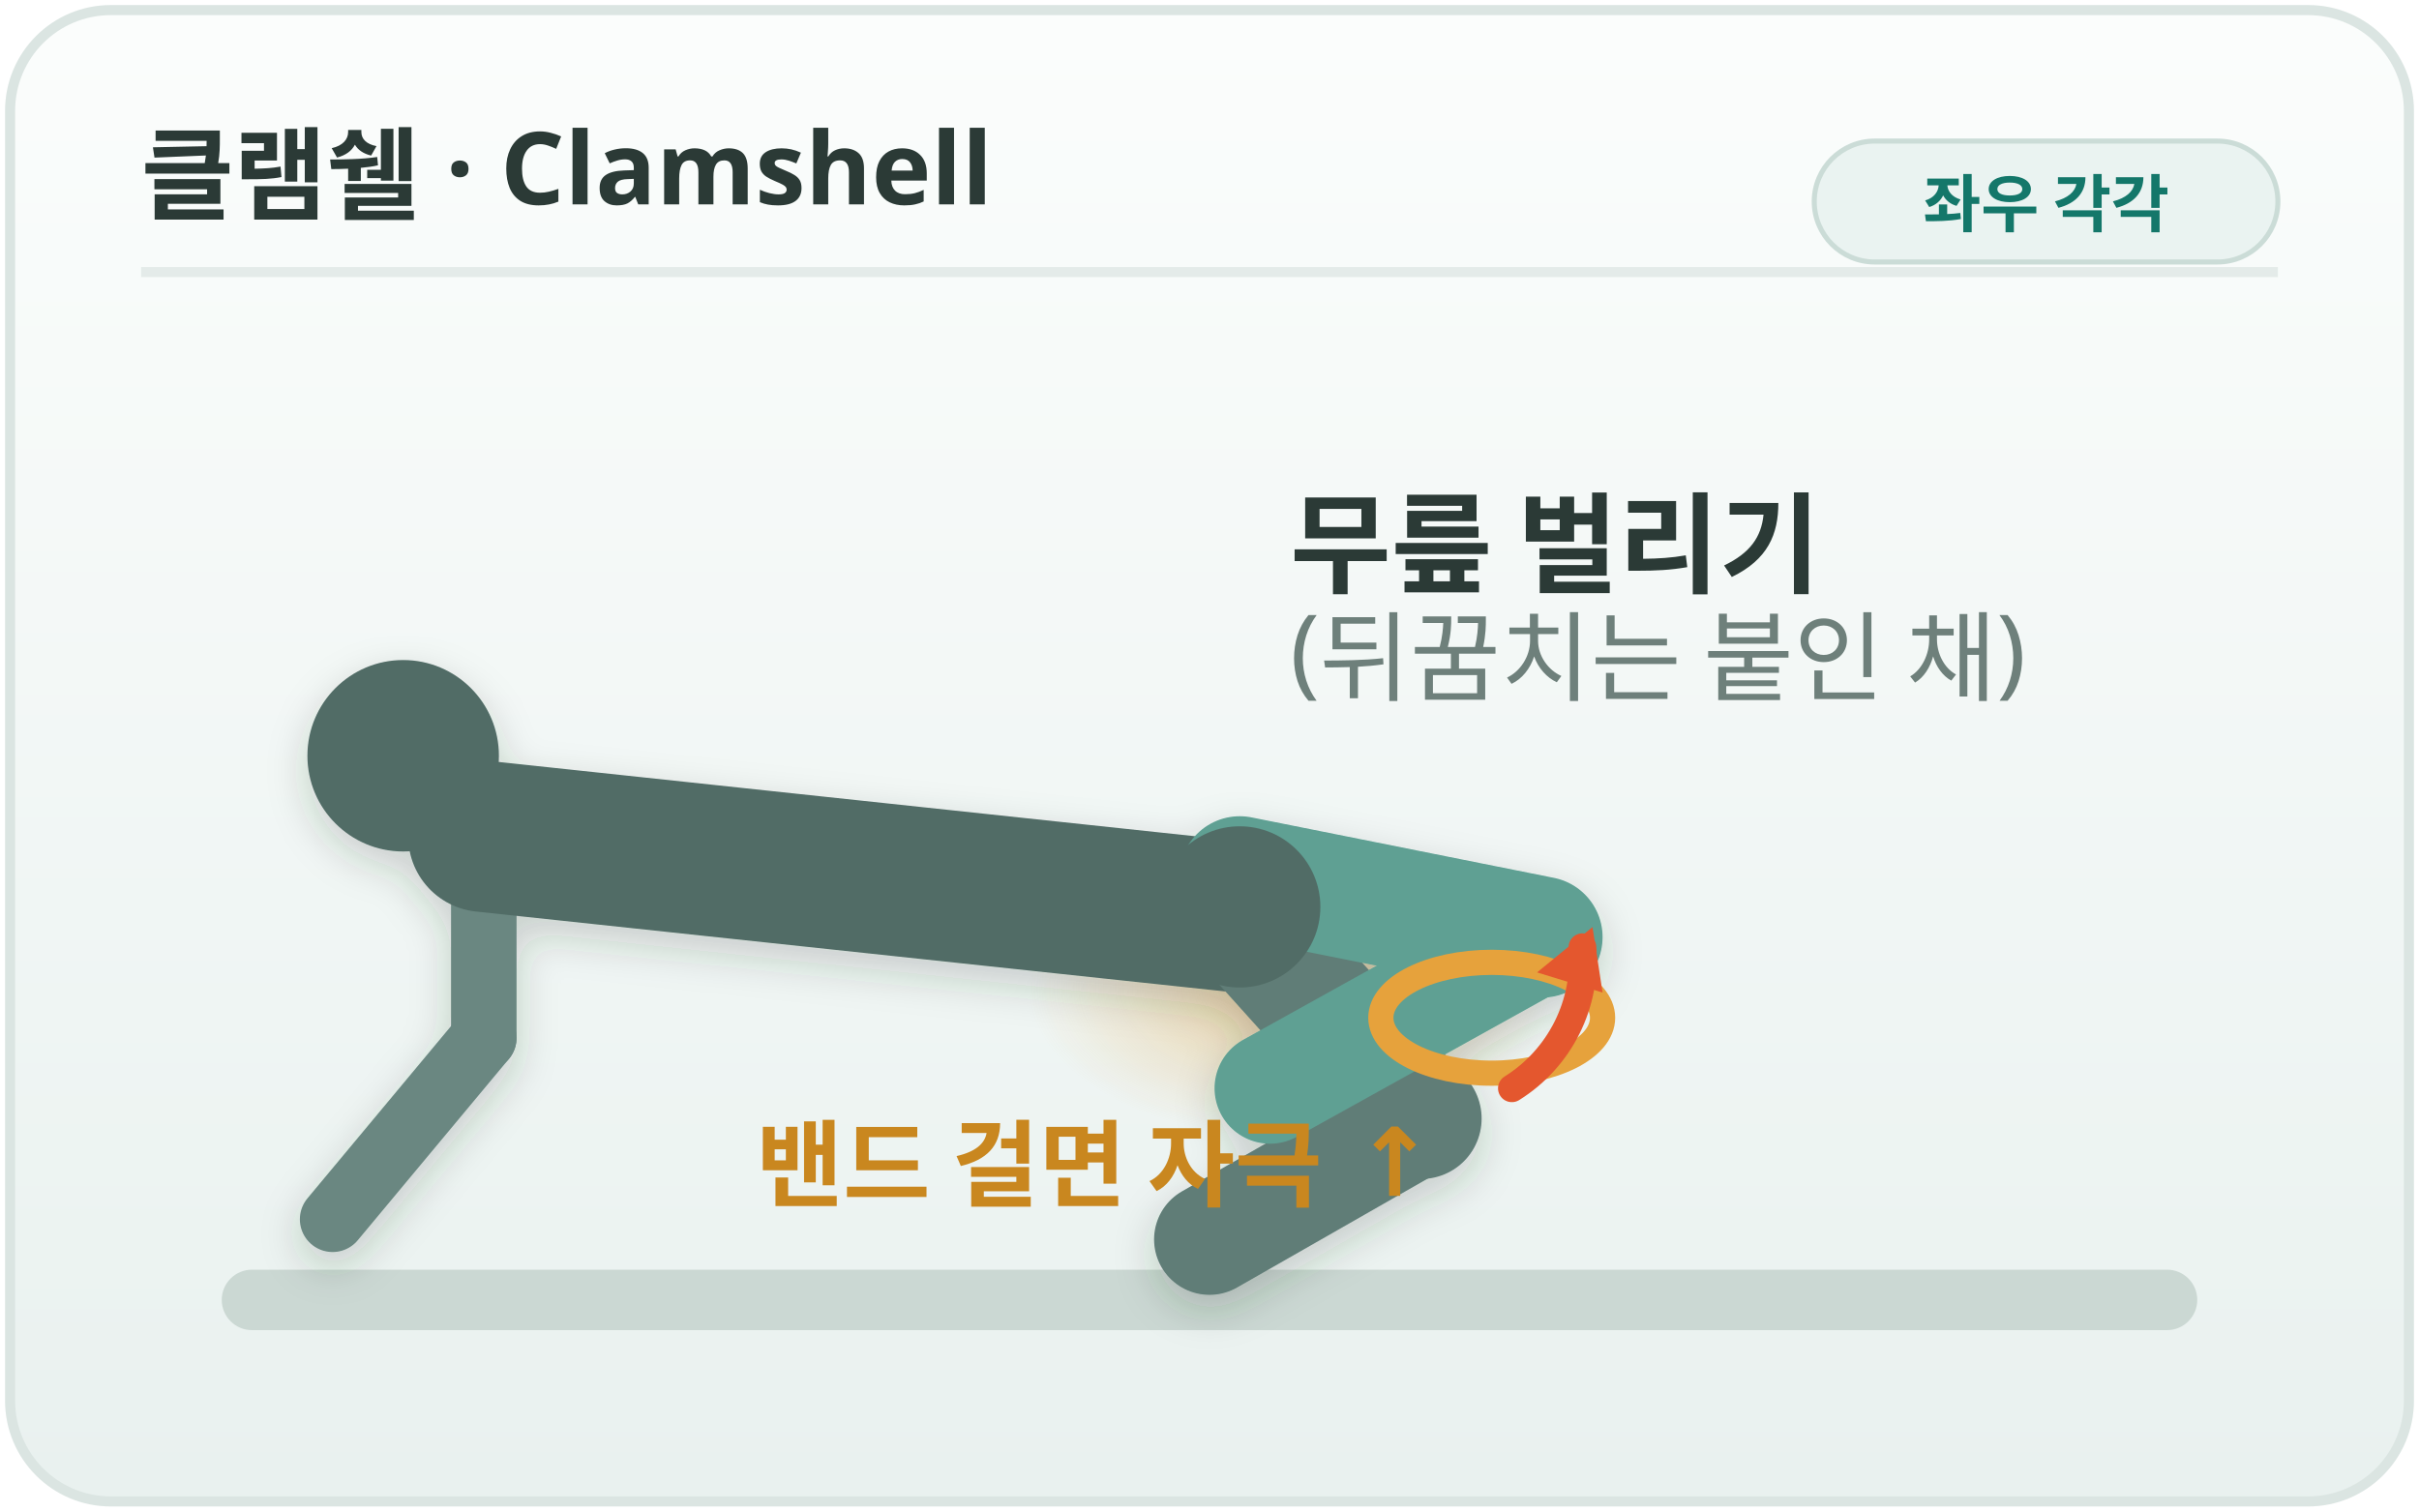
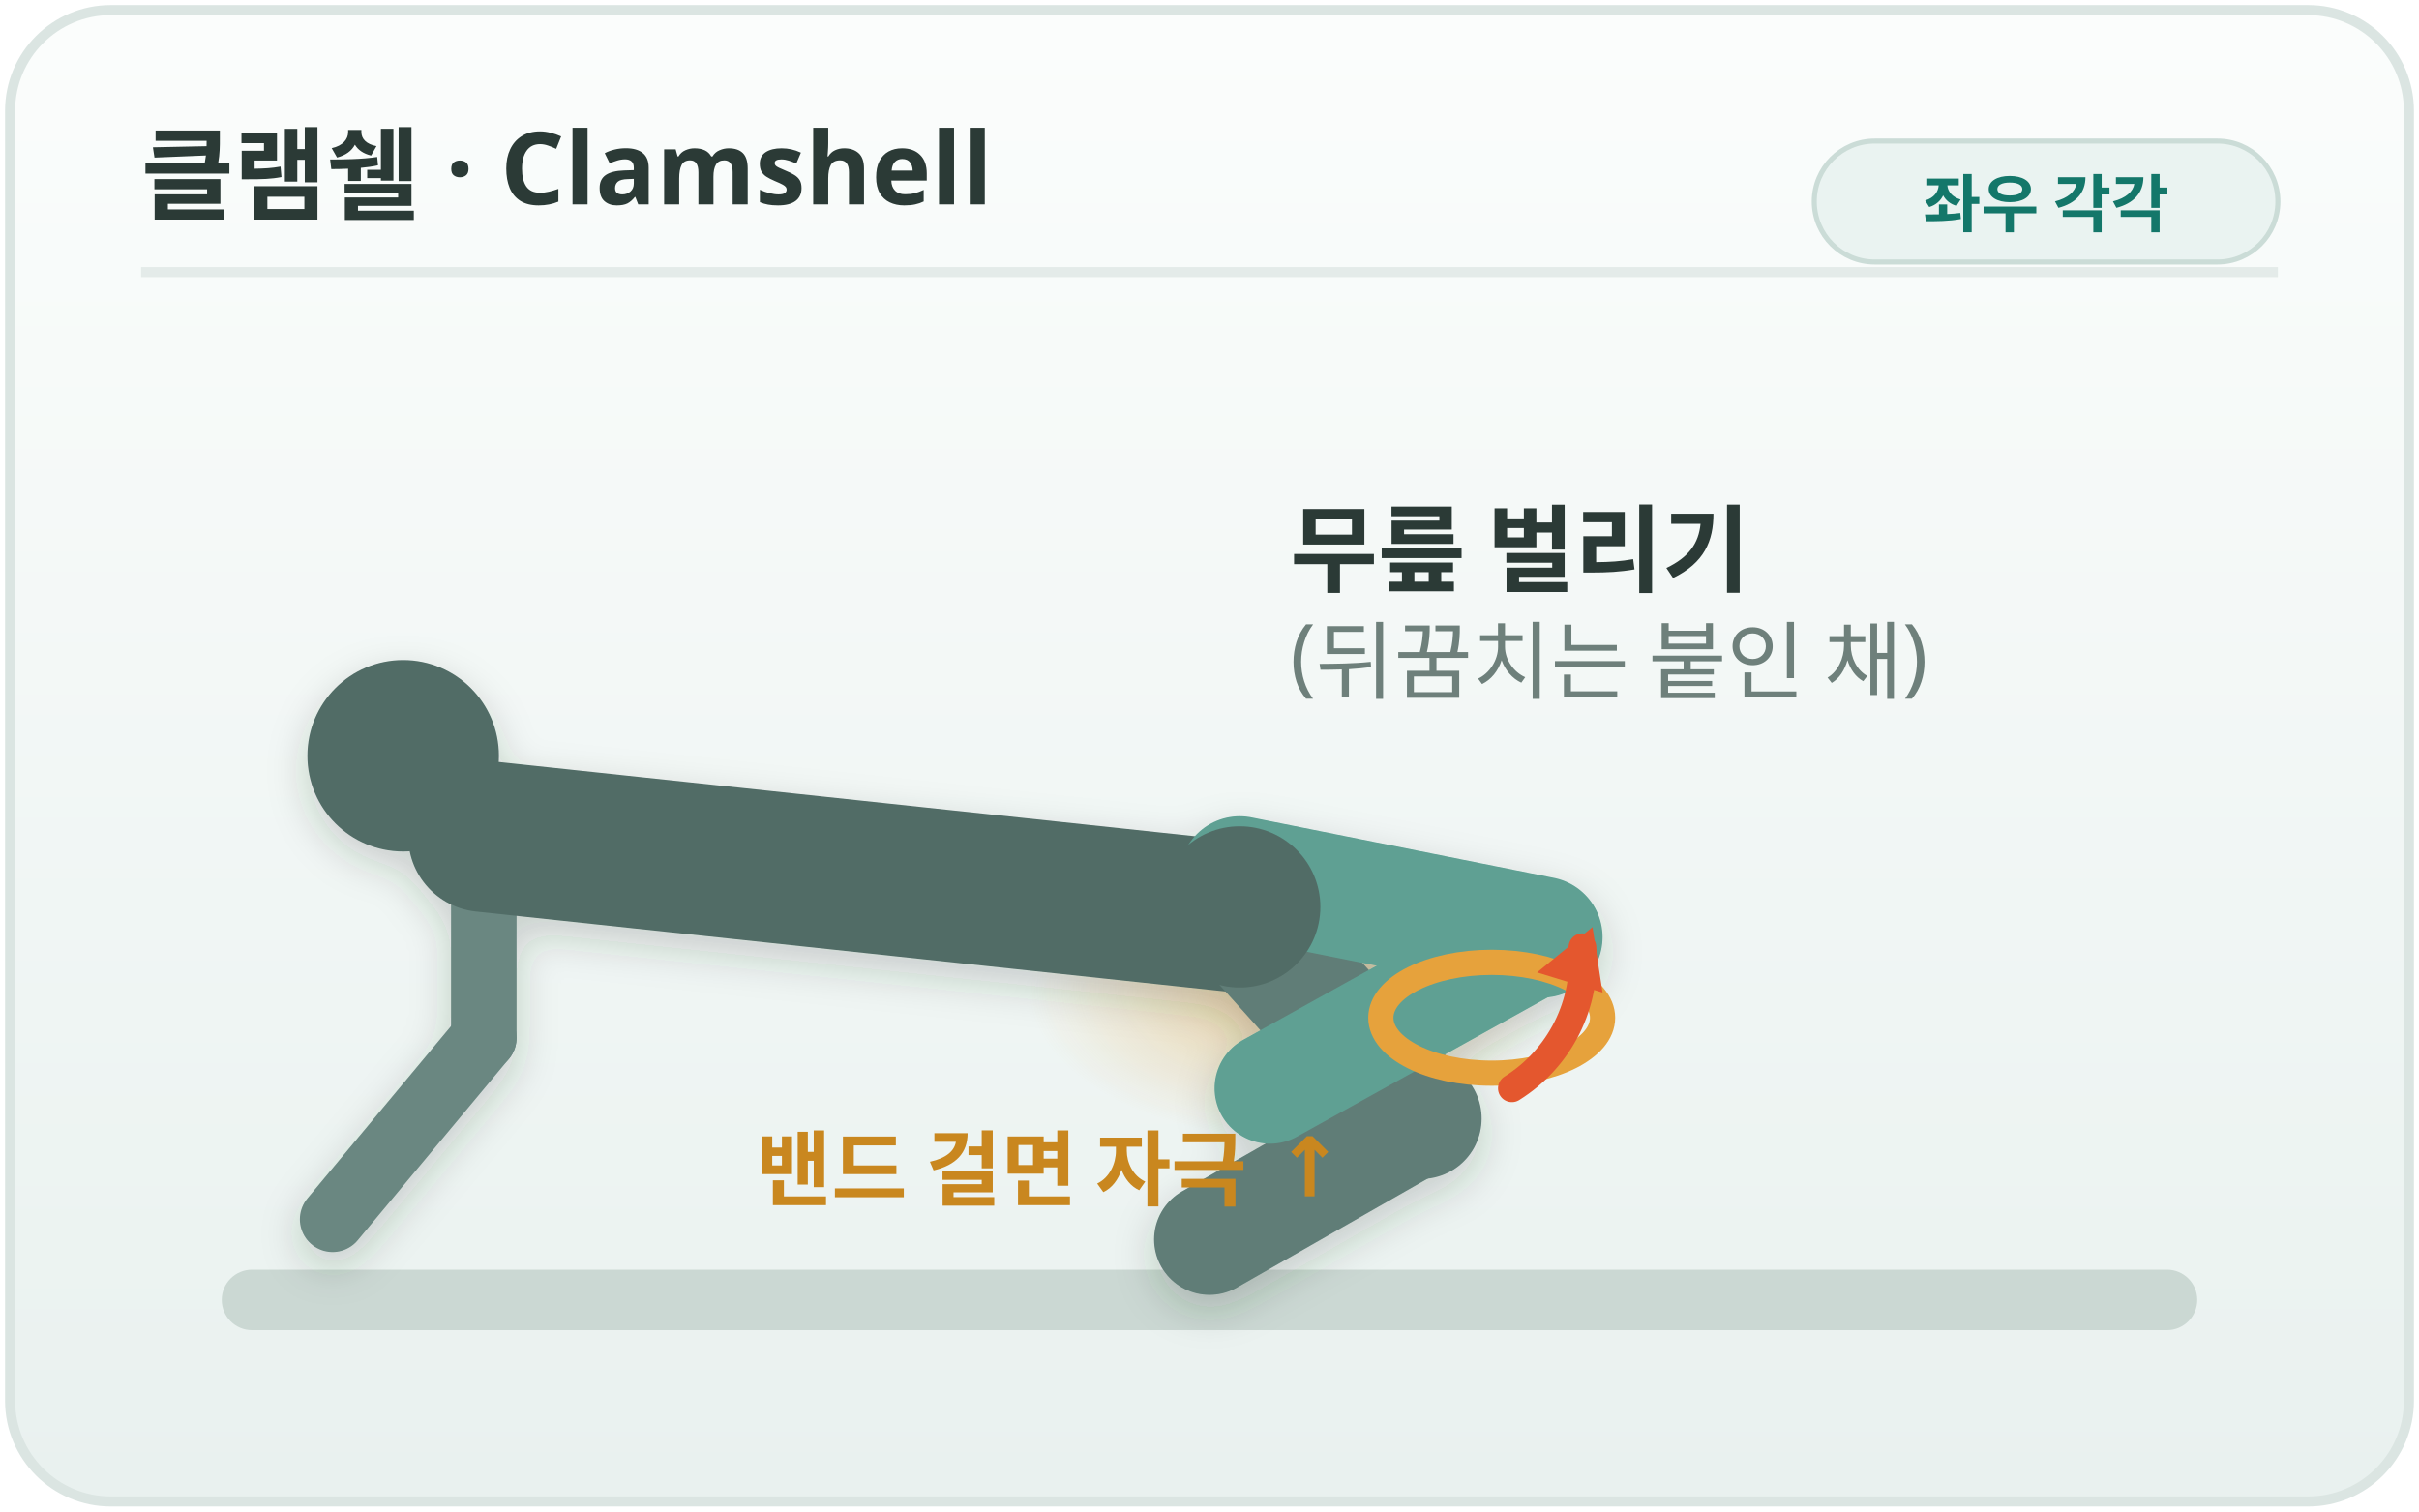
<svg xmlns="http://www.w3.org/2000/svg" viewBox="0 0 480 300" font-family="'Noto Sans KR','Apple SD Gothic Neo',sans-serif">
  <defs>
    <linearGradient id="bg" x1="0" y1="0" x2="0" y2="1">
      <stop offset="0" stop-color="#FBFDFC" />
      <stop offset="1" stop-color="#E9F1EF" />
    </linearGradient>
    <radialGradient id="glow" cx="50%" cy="50%" r="50%">
      <stop offset="0" stop-color="#E0982A" stop-opacity="0.42" />
      <stop offset="1" stop-color="#E0982A" stop-opacity="0" />
    </radialGradient>
    <filter id="soft" x="-30%" y="-30%" width="160%" height="160%">
      <feDropShadow dx="0" dy="3" stdDeviation="4" flood-color="#22332F" flood-opacity="0.20" />
    </filter>
  </defs>
  <rect x="2" y="2" width="476" height="296" rx="20" fill="url(#bg)" stroke="#DBE5E2" stroke-width="2" />
  <text x="28" y="42" font-size="20" font-weight="700" fill="#2B3A36">클램쉘 · Clamshell</text>
  <line x1="28" y1="54" x2="452" y2="54" stroke="#E4EBE9" stroke-width="2" />
  <rect x="44" y="252" width="392" height="12" rx="6" fill="#CBD8D3" />
  <ellipse cx="256" cy="196" rx="52" ry="30" fill="url(#glow)" />
  <g filter="url(#soft)" stroke-linecap="round">
    <line x1="96" y1="206" x2="66" y2="242" stroke="#6A8781" stroke-width="13" />
    <line x1="96" y1="168" x2="96" y2="206" stroke="#6A8781" stroke-width="13" />
    <line x1="96" y1="166" x2="246" y2="182" stroke="#516C66" stroke-width="30" />
    <line x1="246" y1="182" x2="282" y2="222" stroke="#607D77" stroke-width="24" />
    <line x1="282" y1="222" x2="240" y2="246" stroke="#607D77" stroke-width="22" />
    <line x1="246" y1="174" x2="306" y2="186" stroke="#5EA093" stroke-width="24" />
    <line x1="306" y1="186" x2="252" y2="216" stroke="#5EA093" stroke-width="22" />
    <circle cx="246" cy="180" r="16" fill="#516C66" />
    <circle cx="80" cy="150" r="19" fill="#516C66" />
  </g>
  <ellipse cx="296" cy="202" rx="22" ry="11" fill="none" stroke="#E6A23C" stroke-width="5" />
  <path d="M 300 216 A 30 30 0 0 0 314 188" fill="none" stroke="#E4572E" stroke-width="5.5" stroke-linecap="round" />
  <polygon points="316,184 305,193 318,197" fill="#E4572E" />
-   <text x="256" y="116" font-size="21.8" font-weight="600" fill="#2B3A36">무릎 벌리기</text>
-   <text x="256" y="136" font-size="19.5" fill="#6E807B">(뒤꿈치는 붙인 채)</text>
-   <text x="150" y="238" font-size="18.8" font-weight="600" fill="#C9871F">밴드 걸면 자극 ↑</text>
+   <text x="256" y="116" font-size="18.9" font-weight="600" fill="#2B3A36">무릎 벌리기</text>
+   <text x="256" y="136" font-size="16.9" fill="#6E807B">(뒤꿈치는 붙인 채)</text>
+   <text x="150" y="238" font-size="16.3" font-weight="600" fill="#C9871F">밴드 걸면 자극 ↑</text>
  <rect x="360" y="28" width="92" height="24" rx="12" fill="#EAF3F1" stroke="#CBDCD7" />
  <text x="406" y="45" font-size="12.5" font-weight="700" fill="#14776A" text-anchor="middle">좌우 각각</text>
</svg>
